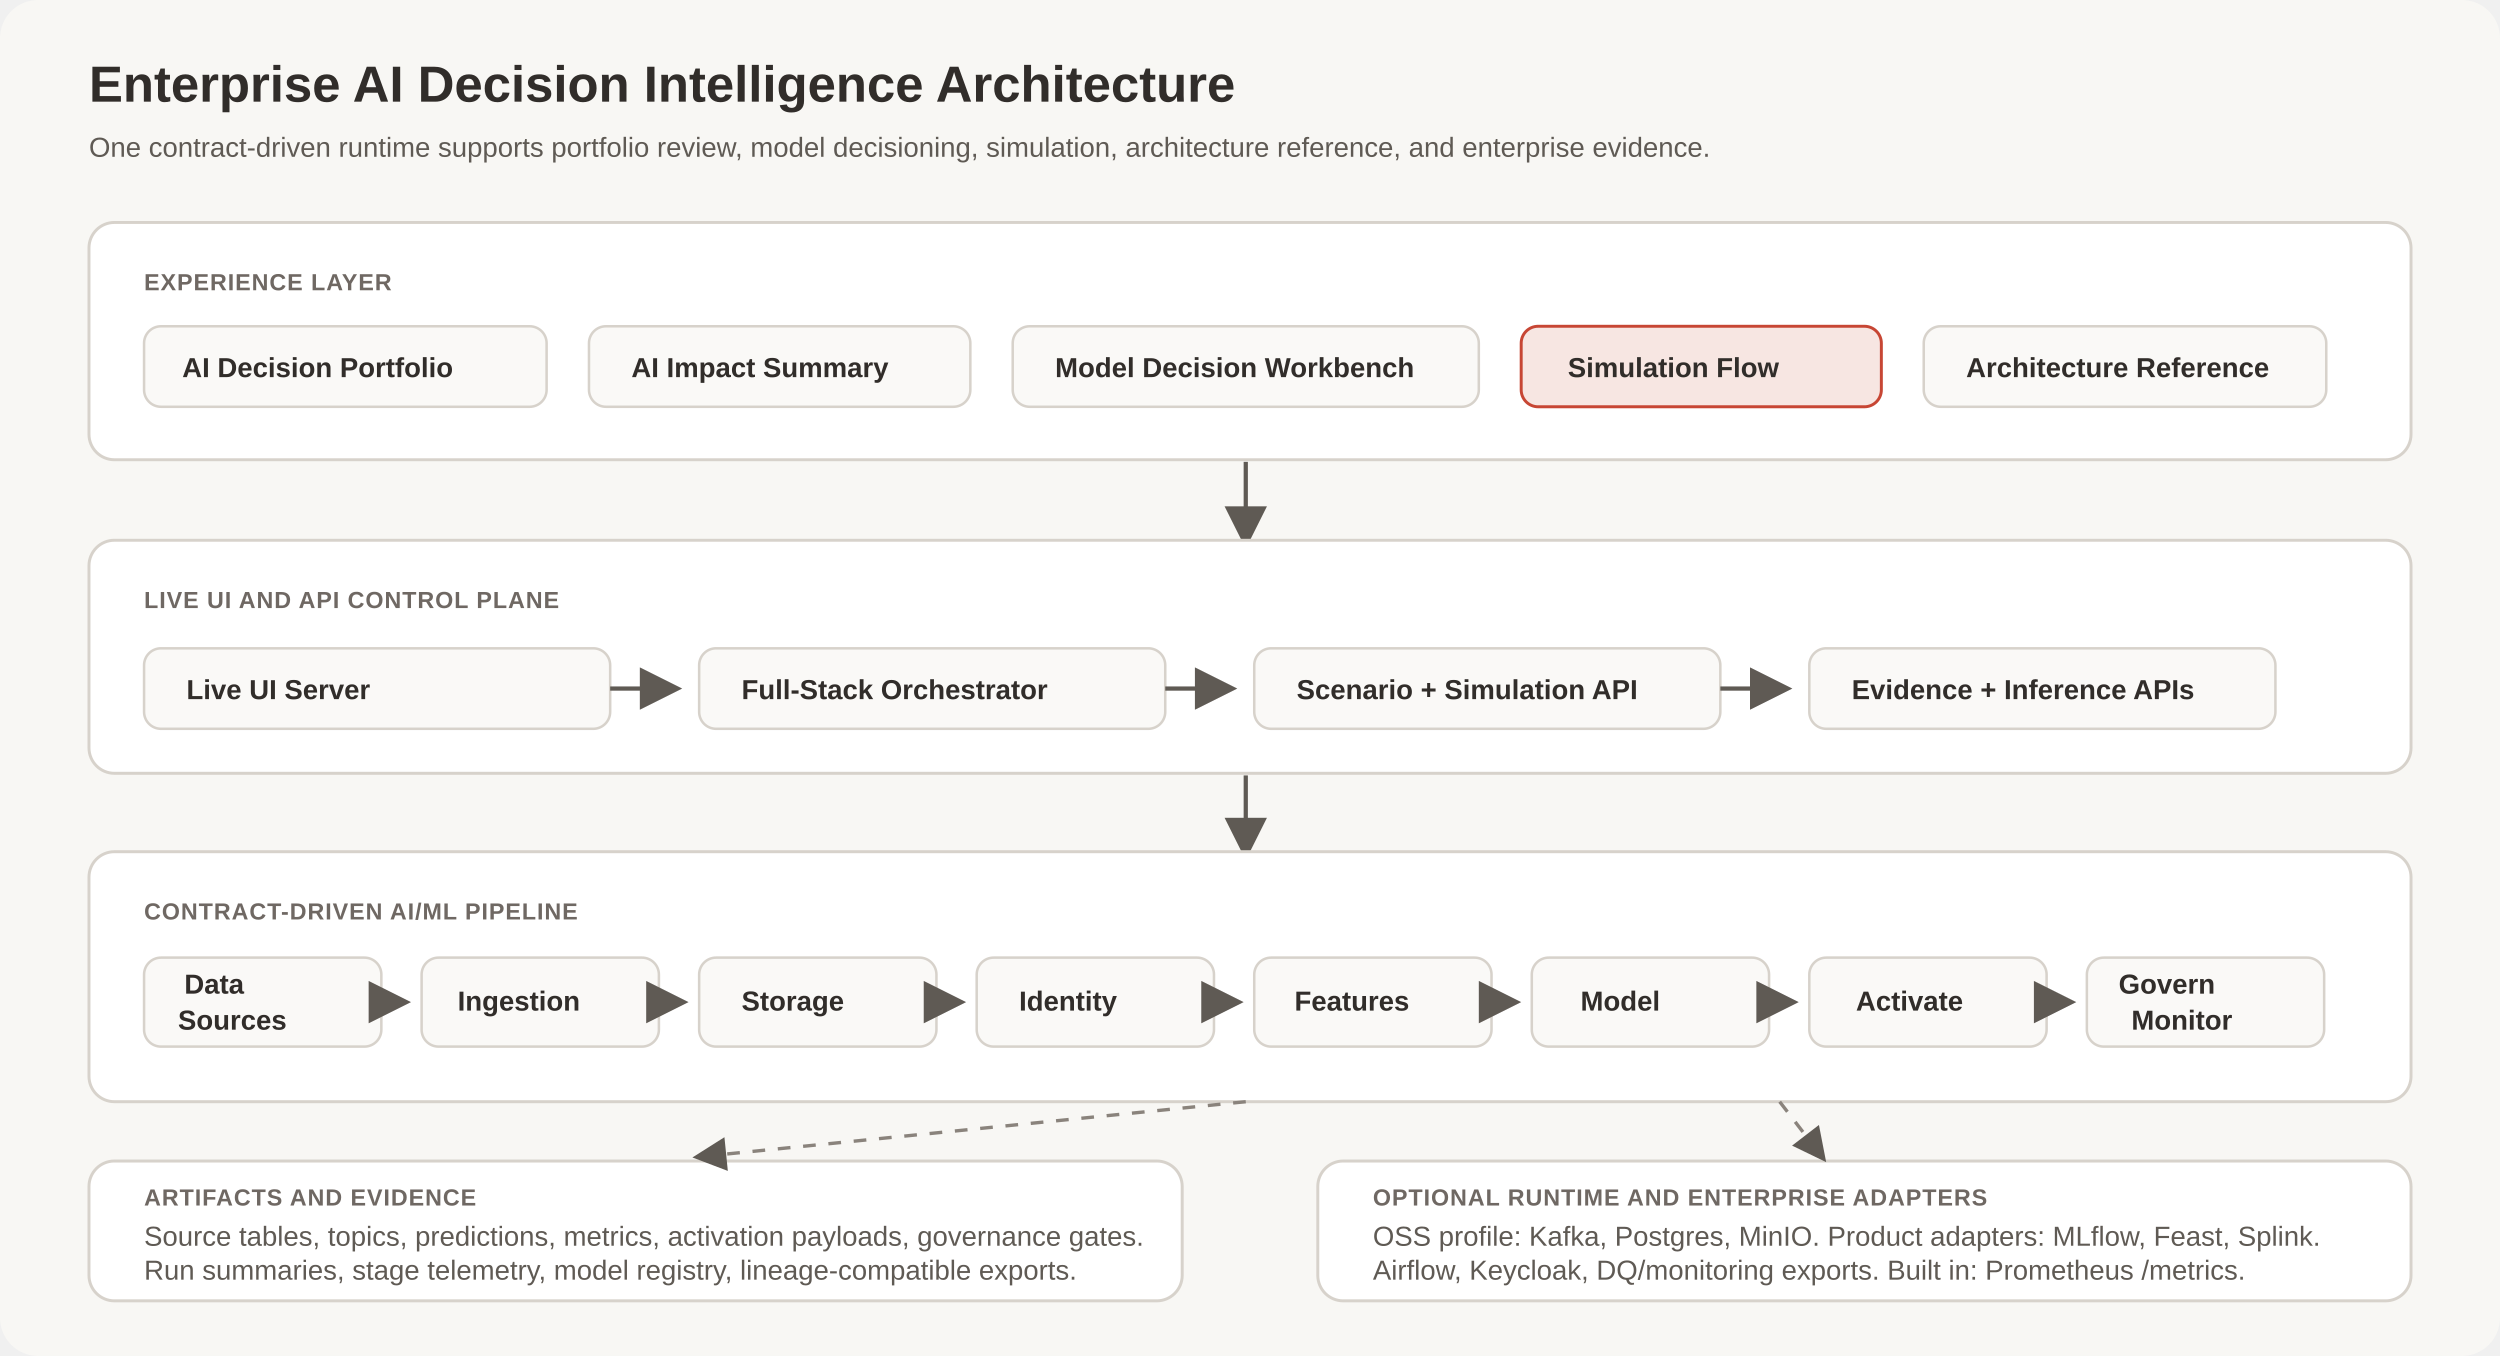
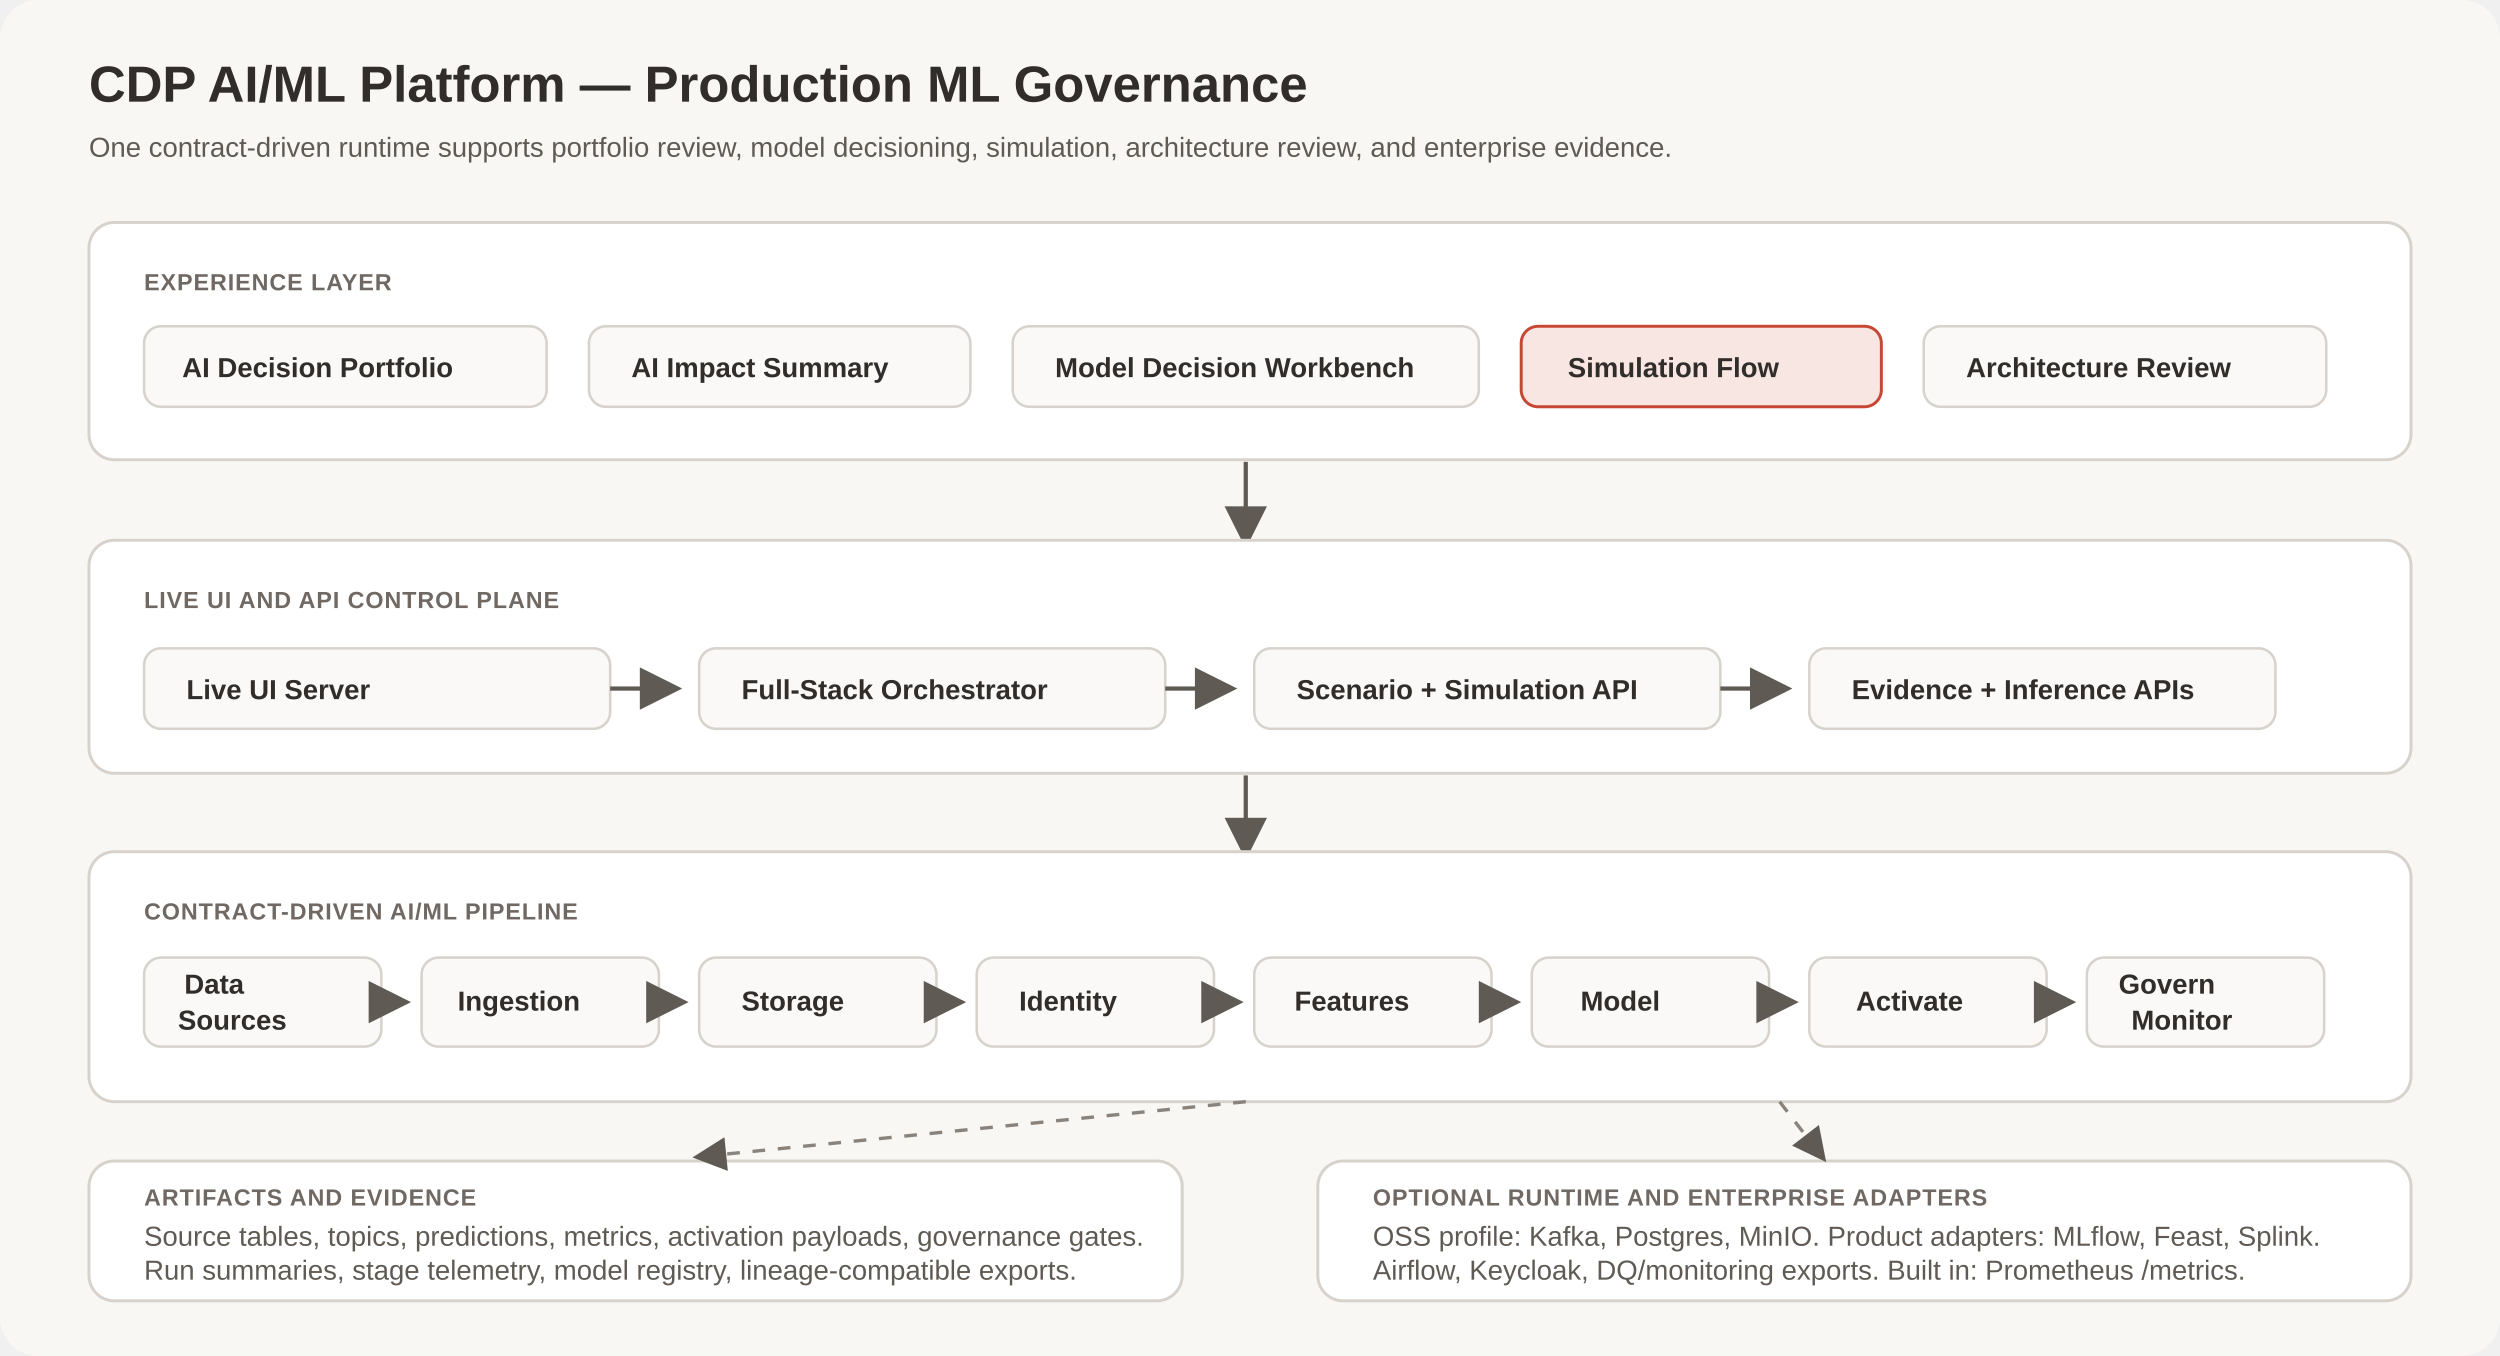
<svg xmlns="http://www.w3.org/2000/svg" width="1180" height="640" viewBox="0 0 1180 640" fill="none" role="img" aria-labelledby="title desc">
  <defs>
    <marker id="arrow" markerWidth="10" markerHeight="10" refX="8" refY="5" orient="auto" markerUnits="strokeWidth">
      <path d="M 0 0 L 10 5 L 0 10 z" fill="#5f5a54" />
    </marker>
    <style>
      .bg { fill: #f8f7f4; }
      .panel { fill: #ffffff; stroke: #d7d2cb; stroke-width: 1.4; }
      .soft { fill: #faf9f7; stroke: #d7d2cb; stroke-width: 1.2; }
      .accent { fill: #f7e6e2; stroke: #c74634; stroke-width: 1.4; }
      .title { fill: #312d2a; font: 700 24px Arial, sans-serif; }
      .section { fill: #312d2a; font: 700 15px Arial, sans-serif; }
      .text { fill: #5f5a54; font: 400 13px Arial, sans-serif; }
      .small { fill: #6f6863; font: 600 11px Arial, sans-serif; letter-spacing: .04em; }
      .node { fill: #312d2a; font: 700 13px Arial, sans-serif; }
      .flow { stroke: #5f5a54; stroke-width: 2; marker-end: url(#arrow); }
      .dash { stroke: #8a837c; stroke-width: 1.6; stroke-dasharray: 6 6; marker-end: url(#arrow); }
    </style>
  </defs>
  <rect class="bg" x="0" y="0" width="1180" height="640" rx="18" />
-   <text class="title" x="42" y="48">Enterprise AI Decision Intelligence Architecture</text>
-   <text class="text" x="42" y="74">One contract-driven runtime supports portfolio review, model decisioning, simulation, architecture reference, and enterprise evidence.</text>
+   <text class="title" x="42" y="48">CDP AI/ML Platform — Production ML Governance</text>
+   <text class="text" x="42" y="74">One contract-driven runtime supports portfolio review, model decisioning, simulation, architecture review, and enterprise evidence.</text>
  <rect class="panel" x="42" y="105" width="1096" height="112" rx="12" />
  <text class="small" x="68" y="137">EXPERIENCE LAYER</text>
  <rect class="soft" x="68" y="154" width="190" height="38" rx="8" />
  <text class="node" x="86" y="178">AI Decision Portfolio</text>
  <rect class="soft" x="278" y="154" width="180" height="38" rx="8" />
  <text class="node" x="298" y="178">AI Impact Summary</text>
  <rect class="soft" x="478" y="154" width="220" height="38" rx="8" />
  <text class="node" x="498" y="178">Model Decision Workbench</text>
  <rect class="accent" x="718" y="154" width="170" height="38" rx="8" />
  <text class="node" x="740" y="178">Simulation Flow</text>
  <rect class="soft" x="908" y="154" width="190" height="38" rx="8" />
-   <text class="node" x="928" y="178">Architecture Reference</text>
+   <text class="node" x="928" y="178">Architecture Review</text>
  <path class="flow" d="M 588 218 L 588 255" />
  <rect class="panel" x="42" y="255" width="1096" height="110" rx="12" />
  <text class="small" x="68" y="287">LIVE UI AND API CONTROL PLANE</text>
  <rect class="soft" x="68" y="306" width="220" height="38" rx="8" />
  <text class="node" x="88" y="330">Live UI Server</text>
  <rect class="soft" x="330" y="306" width="220" height="38" rx="8" />
  <text class="node" x="350" y="330">Full-Stack Orchestrator</text>
  <rect class="soft" x="592" y="306" width="220" height="38" rx="8" />
  <text class="node" x="612" y="330">Scenario + Simulation API</text>
  <rect class="soft" x="854" y="306" width="220" height="38" rx="8" />
  <text class="node" x="874" y="330">Evidence + Inference APIs</text>
  <path class="flow" d="M 288 325 L 318 325" />
  <path class="flow" d="M 550 325 L 580 325" />
  <path class="flow" d="M 812 325 L 842 325" />
  <path class="flow" d="M 588 366 L 588 402" />
  <rect class="panel" x="42" y="402" width="1096" height="118" rx="12" />
  <text class="small" x="68" y="434">CONTRACT-DRIVEN AI/ML PIPELINE</text>
  <rect class="soft" x="68" y="452" width="112" height="42" rx="8" />
  <text class="node" x="87" y="469">Data</text>
  <text class="node" x="84" y="486">Sources</text>
  <rect class="soft" x="199" y="452" width="112" height="42" rx="8" />
  <text class="node" x="216" y="477">Ingestion</text>
  <rect class="soft" x="330" y="452" width="112" height="42" rx="8" />
  <text class="node" x="350" y="477">Storage</text>
  <rect class="soft" x="461" y="452" width="112" height="42" rx="8" />
  <text class="node" x="481" y="477">Identity</text>
  <rect class="soft" x="592" y="452" width="112" height="42" rx="8" />
  <text class="node" x="611" y="477">Features</text>
  <rect class="soft" x="723" y="452" width="112" height="42" rx="8" />
  <text class="node" x="746" y="477">Model</text>
  <rect class="soft" x="854" y="452" width="112" height="42" rx="8" />
  <text class="node" x="876" y="477">Activate</text>
  <rect class="soft" x="985" y="452" width="112" height="42" rx="8" />
  <text class="node" x="1000" y="469">Govern</text>
  <text class="node" x="1006" y="486">Monitor</text>
  <path class="flow" d="M 180 473 L 190 473" />
  <path class="flow" d="M 311 473 L 321 473" />
  <path class="flow" d="M 442 473 L 452 473" />
  <path class="flow" d="M 573 473 L 583 473" />
  <path class="flow" d="M 704 473 L 714 473" />
  <path class="flow" d="M 835 473 L 845 473" />
  <path class="flow" d="M 966 473 L 976 473" />
  <rect class="panel" x="42" y="548" width="516" height="66" rx="12" />
  <text class="small" x="68" y="569">ARTIFACTS AND EVIDENCE</text>
  <text class="text" x="68" y="588">Source tables, topics, predictions, metrics, activation payloads, governance gates.</text>
  <text class="text" x="68" y="604">Run summaries, stage telemetry, model registry, lineage-compatible exports.</text>
  <path class="dash" d="M 588 520 L 330 546" />
  <rect class="panel" x="622" y="548" width="516" height="66" rx="12" />
  <text class="small" x="648" y="569">OPTIONAL RUNTIME AND ENTERPRISE ADAPTERS</text>
  <text class="text" x="648" y="588">OSS profile: Kafka, Postgres, MinIO. Product adapters: MLflow, Feast, Splink.</text>
  <text class="text" x="648" y="604">Airflow, Keycloak, DQ/monitoring exports. Built in: Prometheus /metrics.</text>
  <path class="dash" d="M 840 520 L 860 546" />
</svg>
